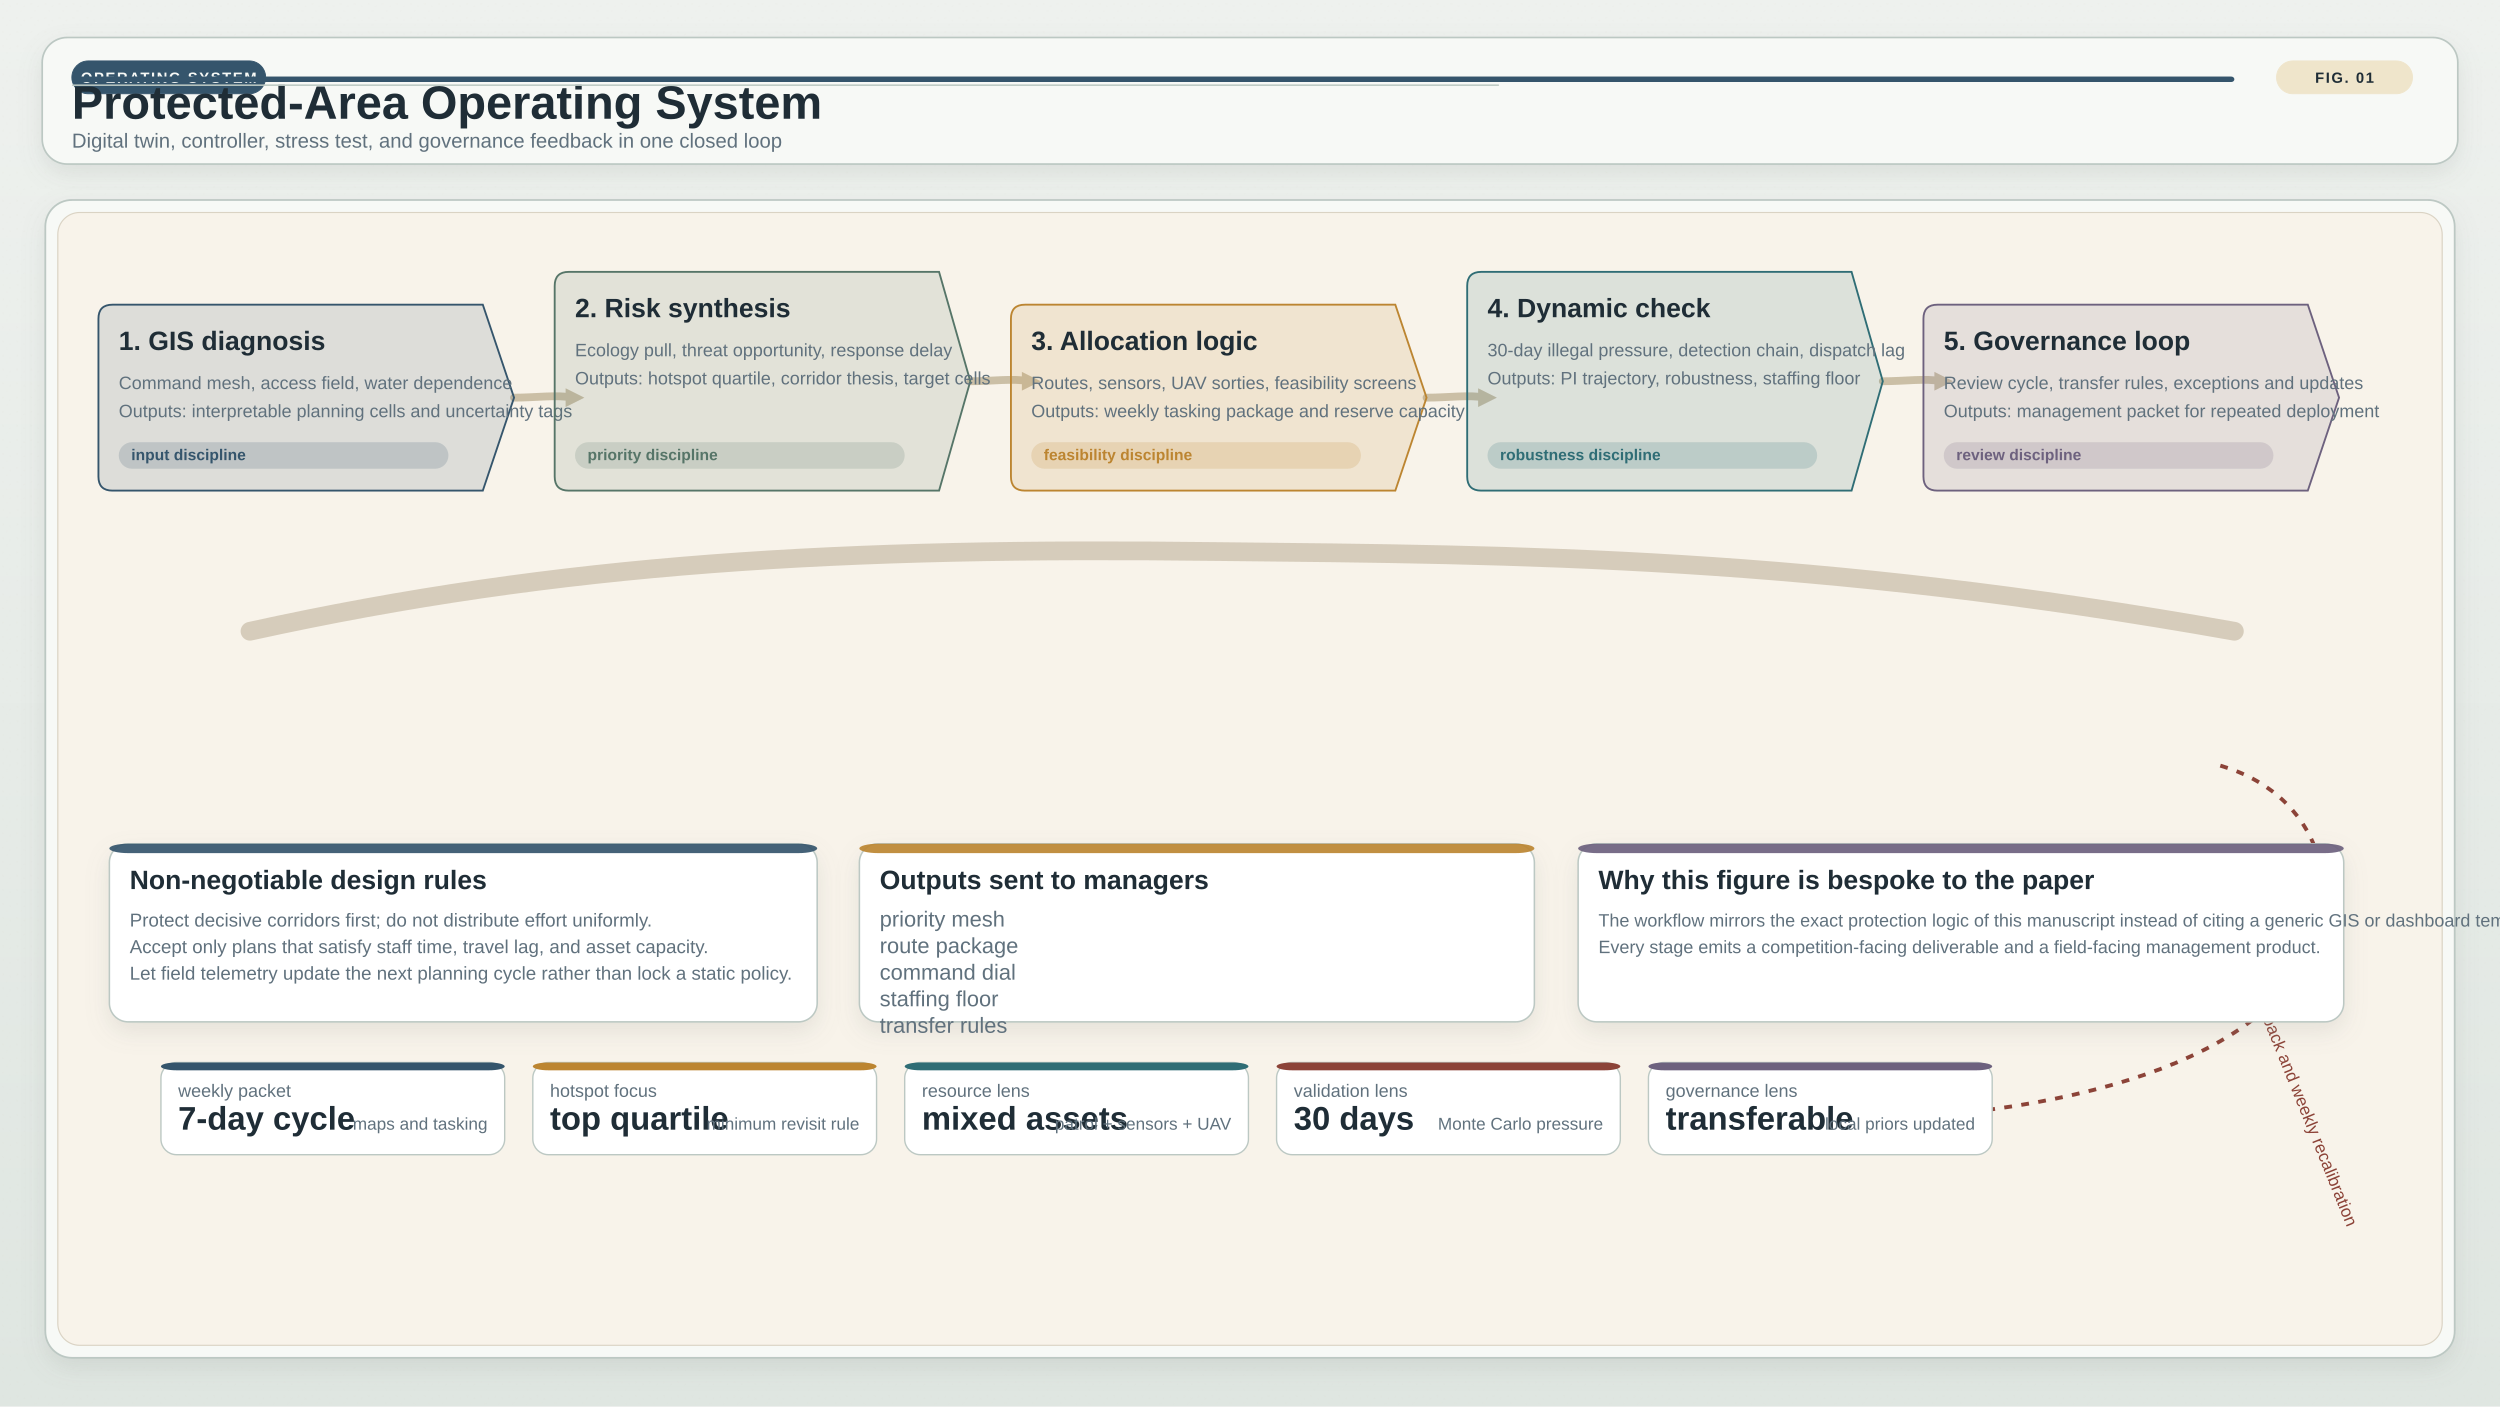
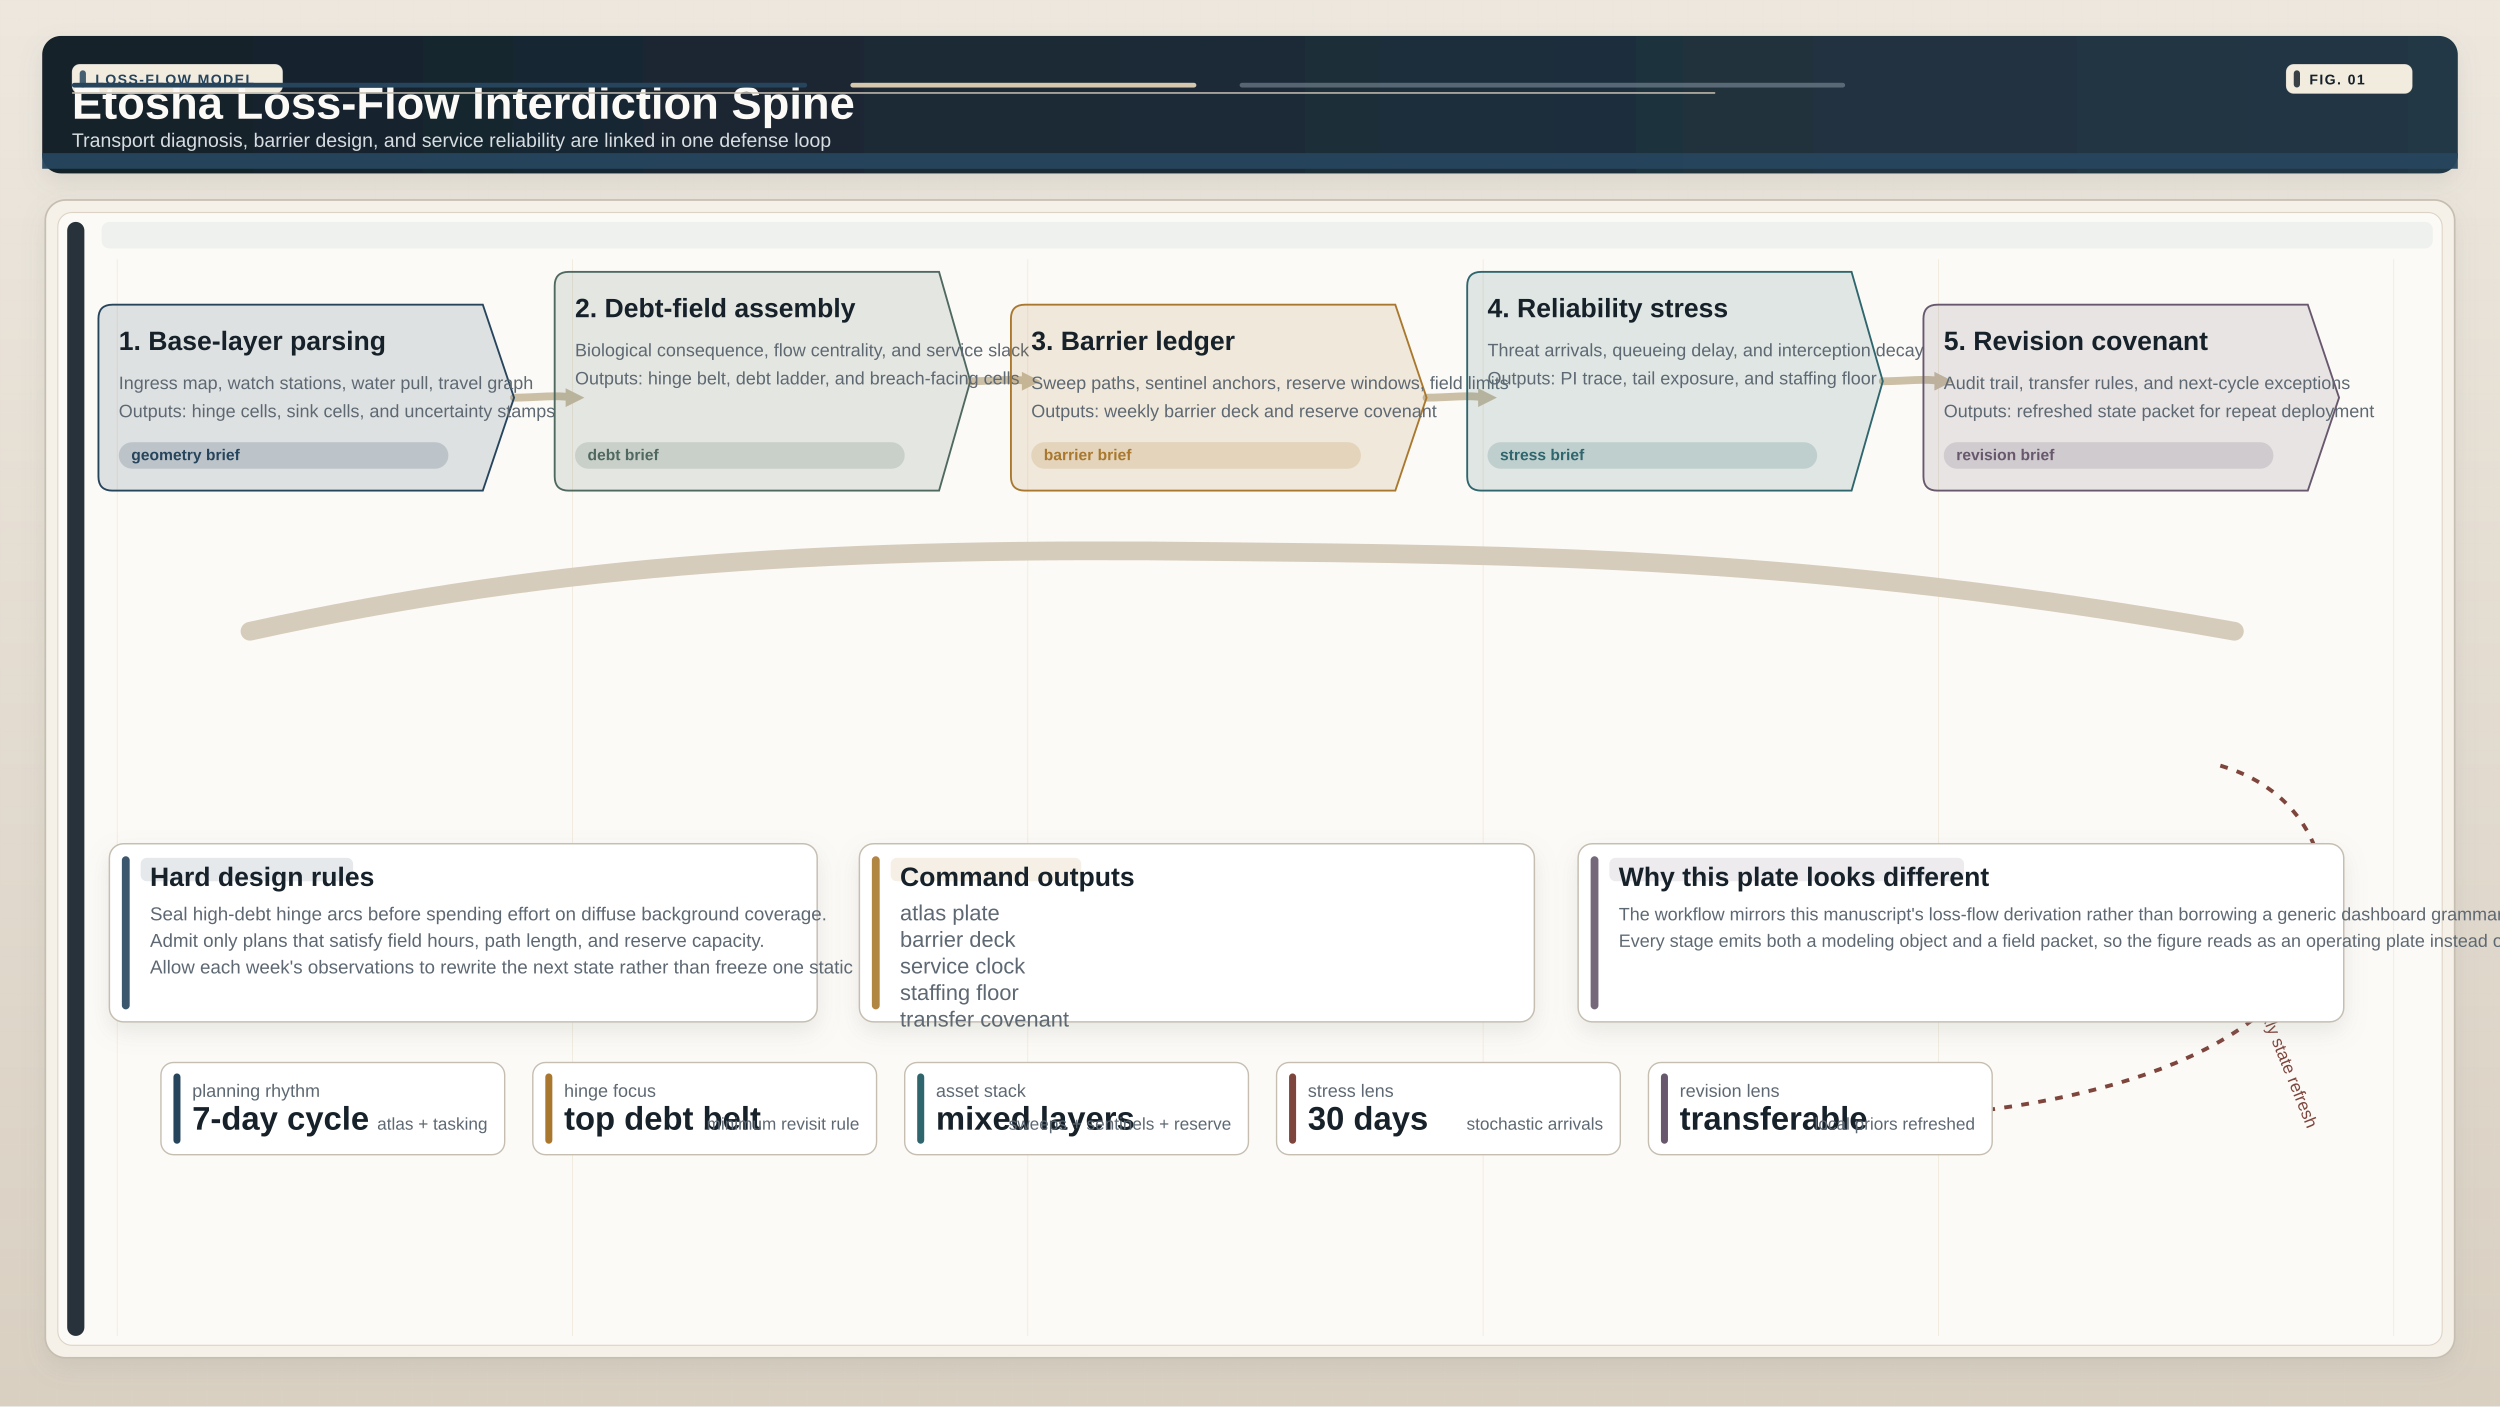
<svg xmlns="http://www.w3.org/2000/svg" viewBox="0 0 3200 1800" width="3200" height="1800">
  <defs>
    <linearGradient id="pageBg" x1="0" y1="0" x2="0" y2="1">
-       <stop offset="0%" stop-color="#eef1ee" />
-       <stop offset="100%" stop-color="#dfe6e1" />
+       <stop offset="0%" stop-color="#ede7de" />
+       <stop offset="100%" stop-color="#d9d0c2" />
    </linearGradient>
-     <pattern id="paperGrain" width="18" height="18" patternUnits="userSpaceOnUse">
-       <circle cx="4" cy="5" r="0.9" fill="#d8d0c0" opacity="0.28" />
-       <circle cx="13" cy="8" r="0.7" fill="#cfc7b7" opacity="0.24" />
-       <circle cx="9" cy="14" r="0.8" fill="#d8d0c0" opacity="0.22" />
+     <linearGradient id="headBg" x1="0" y1="0" x2="1" y2="0">
+       <stop offset="0%" stop-color="#16212a" />
+       <stop offset="100%" stop-color="#243746" />
+     </linearGradient>
+     <pattern id="paperGrid" width="24" height="24" patternUnits="userSpaceOnUse">
+       <path d="M 24 0 L 0 0 0 24" fill="none" stroke="#ddd3c3" stroke-width="0.8" opacity="0.32" />
    </pattern>
    <filter id="shadow" x="-20%" y="-20%" width="140%" height="140%">
      <feDropShadow dx="0" dy="12" stdDeviation="14" flood-color="#8c948f" flood-opacity="0.18" />
    </filter>
  </defs>
  <rect x="0" y="0" width="3200" height="1800" fill="url(#pageBg)" />
-   <rect x="0" y="0" width="3200" height="1800" fill="url(#paperGrain)" opacity="0.44" />
-   <rect x="54" y="48" width="3092" height="162" rx="32" fill="#f7f9f6" stroke="#bcc8c3" stroke-width="2.2" filter="url(#shadow)" />
-   <rect x="92" y="78" width="248" height="42" rx="21" fill="#35556c" stroke="#35556c" stroke-width="1.2" />
-   <text x="216" y="106" text-anchor="middle" font-family="Helvetica Neue, Arial, sans-serif" font-size="19" font-weight="700" letter-spacing="2" fill="#f7f9f6">OPERATING SYSTEM</text>
-   <rect x="2914" y="78" width="174" height="42" rx="21" fill="#efe5cb" stroke="#efe5cb" stroke-width="1.2" />
-   <text x="3001" y="106" text-anchor="middle" font-family="Helvetica Neue, Arial, sans-serif" font-size="19" font-weight="700" letter-spacing="2" fill="#1f2d36">FIG. 01</text>
-   <text x="92" y="152" font-family="Helvetica Neue, Arial, sans-serif" font-size="60" font-weight="700" fill="#1f2d36">Protected-Area Operating System</text>
-   <text x="92" y="189" font-family="Helvetica Neue, Arial, sans-serif" font-size="26" fill="#60717d">Digital twin, controller, stress test, and governance feedback in one closed loop</text>
-   <rect x="92" y="98" width="2768" height="7" rx="4" fill="#35556c" />
-   <rect x="92" y="108" width="1826.88" height="2" rx="1" fill="#bcc8c3" />
-   <rect x="58" y="256" width="3084" height="1482" rx="34" fill="#f7f9f6" stroke="#bcc8c3" stroke-width="2.3" filter="url(#shadow)" />
-   <rect x="74" y="272" width="3052" height="1450" rx="28" fill="#f8f3ea" stroke="#dad3c4" stroke-width="1.5" />
+   <rect x="0" y="0" width="3200" height="1800" fill="url(#paperGrid)" opacity="0.42" />
+   <rect x="54" y="46" width="3092" height="176" rx="24" fill="url(#headBg)" filter="url(#shadow)" />
+   <rect x="54" y="196" width="3092" height="20" fill="#26455d" opacity="0.95" />
+   <rect x="92" y="82" width="270" height="38" rx="10" fill="#f2ecdf" stroke="#26455d" stroke-opacity="0.15" stroke-width="1.2" />
+   <rect x="102" y="90" width="8" height="22" rx="4" fill="#26455d" opacity="0.84" />
+   <text x="122" y="108" font-family="Helvetica Neue, Arial, sans-serif" font-size="18" font-weight="700" letter-spacing="1.8" fill="#26455d">LOSS-FLOW MODEL</text>
+   <rect x="2926" y="82" width="162" height="38" rx="10" fill="#f2ecdf" stroke="#16212a" stroke-opacity="0.15" stroke-width="1.2" />
+   <rect x="2936" y="90" width="8" height="22" rx="4" fill="#16212a" opacity="0.84" />
+   <text x="2956" y="108" font-family="Helvetica Neue, Arial, sans-serif" font-size="18" font-weight="700" letter-spacing="1.8" fill="#16212a">FIG. 01</text>
+   <text x="92" y="152" font-family="Helvetica Neue, Arial, sans-serif" font-size="58" font-weight="700" fill="#fcfaf6">Etosha Loss-Flow Interdiction Spine</text>
+   <text x="92" y="188" font-family="Helvetica Neue, Arial, sans-serif" font-size="25" fill="#d7dde0">Transport diagnosis, barrier design, and service reliability are linked in one defense loop</text>
+   <rect x="92" y="106" width="941.12" height="6" rx="3" fill="#26455d" />
+   <rect x="1088.48" y="106" width="442.88" height="6" rx="3" fill="#d5c8ae" />
+   <rect x="1586.72" y="106" width="775.04" height="6" rx="3" fill="#8796a2" opacity="0.55" />
+   <rect x="92" y="118" width="2103.68" height="2" rx="1" fill="#c5beb1" />
+   <rect x="58" y="256" width="3084" height="1482" rx="26" fill="#f5f0e8" stroke="#c5beb1" stroke-width="2.2" filter="url(#shadow)" />
+   <rect x="74" y="272" width="3052" height="1450" rx="18" fill="#fcfaf6" stroke="#ddd3c5" stroke-width="1.4" />
+   <rect x="86" y="284" width="22" height="1426" rx="11" fill="#16212a" opacity="0.92" />
+   <rect x="130" y="284" width="2984" height="34" rx="10" fill="#eef1ed" />
+   <line x1="150" y1="332" x2="150" y2="1710" stroke="#efe7da" stroke-width="1" />
+   <line x1="732.8" y1="332" x2="732.8" y2="1710" stroke="#efe7da" stroke-width="1" />
+   <line x1="1315.6" y1="332" x2="1315.6" y2="1710" stroke="#efe7da" stroke-width="1" />
+   <line x1="1898.4" y1="332" x2="1898.4" y2="1710" stroke="#efe7da" stroke-width="1" />
+   <line x1="2481.2" y1="332" x2="2481.2" y2="1710" stroke="#efe7da" stroke-width="1" />
+   <line x1="3064" y1="332" x2="3064" y2="1710" stroke="#efe7da" stroke-width="1" />
  <path d="M 320 808 C 720 720, 1080 700, 1560 706 C 1950 710, 2320 712, 2860 808" fill="none" stroke="#d6ccbb" stroke-width="24" stroke-linecap="round" />
  <path d="M 658 509 C 686 509, 712 505, 734 509" fill="none" stroke="#cbbfa6" stroke-width="10" stroke-linecap="round" />
  <path d="M 724 497 L 748 509 L 724 521 Z" fill="#cbbfa6" />
-   <path d="M 144 390 H 618 L 658 509 L 618 628 H 144 Q 126 628 126 610 V 408 Q 126 390 144 390 Z" fill="#35556c" fill-opacity="0.14" stroke="#35556c" stroke-width="2.4" />
-   <text x="152" y="448" font-family="Helvetica Neue, Arial, sans-serif" font-size="34" font-weight="700" fill="#1f2d36">1. GIS diagnosis</text>
-   <text x="152" y="498" font-family="Helvetica Neue, Arial, sans-serif" font-size="23" fill="#60717d">Command mesh, access field, water dependence</text>
-   <text x="152" y="534" font-family="Helvetica Neue, Arial, sans-serif" font-size="23" fill="#60717d">Outputs: interpretable planning cells and uncertainty tags</text>
-   <rect x="152" y="566" width="422" height="34" rx="17" fill="#35556c" opacity="0.18" />
-   <text x="168" y="589" font-family="Helvetica Neue, Arial, sans-serif" font-size="20" font-weight="700" fill="#35556c">input discipline</text>
+   <path d="M 144 390 H 618 L 658 509 L 618 628 H 144 Q 126 628 126 610 V 408 Q 126 390 144 390 Z" fill="#26455d" fill-opacity="0.14" stroke="#26455d" stroke-width="2.4" />
+   <text x="152" y="448" font-family="Helvetica Neue, Arial, sans-serif" font-size="34" font-weight="700" fill="#16212a">1. Base-layer parsing</text>
+   <text x="152" y="498" font-family="Helvetica Neue, Arial, sans-serif" font-size="23" fill="#5d6872">Ingress map, watch stations, water pull, travel graph</text>
+   <text x="152" y="534" font-family="Helvetica Neue, Arial, sans-serif" font-size="23" fill="#5d6872">Outputs: hinge cells, sink cells, and uncertainty stamps</text>
+   <rect x="152" y="566" width="422" height="34" rx="17" fill="#26455d" opacity="0.18" />
+   <text x="168" y="589" font-family="Helvetica Neue, Arial, sans-serif" font-size="20" font-weight="700" fill="#26455d">geometry brief</text>
  <path d="M 1242 488 C 1270 488, 1296 484, 1318 488" fill="none" stroke="#cbbfa6" stroke-width="10" stroke-linecap="round" />
  <path d="M 1308 476 L 1332 488 L 1308 500 Z" fill="#cbbfa6" />
-   <path d="M 728 348 H 1202 L 1242 488 L 1202 628 H 728 Q 710 628 710 610 V 366 Q 710 348 728 348 Z" fill="#567568" fill-opacity="0.14" stroke="#567568" stroke-width="2.4" />
-   <text x="736" y="406" font-family="Helvetica Neue, Arial, sans-serif" font-size="34" font-weight="700" fill="#1f2d36">2. Risk synthesis</text>
-   <text x="736" y="456" font-family="Helvetica Neue, Arial, sans-serif" font-size="23" fill="#60717d">Ecology pull, threat opportunity, response delay</text>
-   <text x="736" y="492" font-family="Helvetica Neue, Arial, sans-serif" font-size="23" fill="#60717d">Outputs: hotspot quartile, corridor thesis, target cells</text>
-   <rect x="736" y="566" width="422" height="34" rx="17" fill="#567568" opacity="0.18" />
-   <text x="752" y="589" font-family="Helvetica Neue, Arial, sans-serif" font-size="20" font-weight="700" fill="#567568">priority discipline</text>
+   <path d="M 728 348 H 1202 L 1242 488 L 1202 628 H 728 Q 710 628 710 610 V 366 Q 710 348 728 348 Z" fill="#4f6961" fill-opacity="0.14" stroke="#4f6961" stroke-width="2.4" />
+   <text x="736" y="406" font-family="Helvetica Neue, Arial, sans-serif" font-size="34" font-weight="700" fill="#16212a">2. Debt-field assembly</text>
+   <text x="736" y="456" font-family="Helvetica Neue, Arial, sans-serif" font-size="23" fill="#5d6872">Biological consequence, flow centrality, and service slack</text>
+   <text x="736" y="492" font-family="Helvetica Neue, Arial, sans-serif" font-size="23" fill="#5d6872">Outputs: hinge belt, debt ladder, and breach-facing cells</text>
+   <rect x="736" y="566" width="422" height="34" rx="17" fill="#4f6961" opacity="0.18" />
+   <text x="752" y="589" font-family="Helvetica Neue, Arial, sans-serif" font-size="20" font-weight="700" fill="#4f6961">debt brief</text>
  <path d="M 1826 509 C 1854 509, 1880 505, 1902 509" fill="none" stroke="#cbbfa6" stroke-width="10" stroke-linecap="round" />
  <path d="M 1892 497 L 1916 509 L 1892 521 Z" fill="#cbbfa6" />
-   <path d="M 1312 390 H 1786 L 1826 509 L 1786 628 H 1312 Q 1294 628 1294 610 V 408 Q 1294 390 1312 390 Z" fill="#bc8531" fill-opacity="0.14" stroke="#bc8531" stroke-width="2.4" />
-   <text x="1320" y="448" font-family="Helvetica Neue, Arial, sans-serif" font-size="34" font-weight="700" fill="#1f2d36">3. Allocation logic</text>
-   <text x="1320" y="498" font-family="Helvetica Neue, Arial, sans-serif" font-size="23" fill="#60717d">Routes, sensors, UAV sorties, feasibility screens</text>
-   <text x="1320" y="534" font-family="Helvetica Neue, Arial, sans-serif" font-size="23" fill="#60717d">Outputs: weekly tasking package and reserve capacity</text>
-   <rect x="1320" y="566" width="422" height="34" rx="17" fill="#bc8531" opacity="0.18" />
-   <text x="1336" y="589" font-family="Helvetica Neue, Arial, sans-serif" font-size="20" font-weight="700" fill="#bc8531">feasibility discipline</text>
+   <path d="M 1312 390 H 1786 L 1826 509 L 1786 628 H 1312 Q 1294 628 1294 610 V 408 Q 1294 390 1312 390 Z" fill="#a9782e" fill-opacity="0.14" stroke="#a9782e" stroke-width="2.4" />
+   <text x="1320" y="448" font-family="Helvetica Neue, Arial, sans-serif" font-size="34" font-weight="700" fill="#16212a">3. Barrier ledger</text>
+   <text x="1320" y="498" font-family="Helvetica Neue, Arial, sans-serif" font-size="23" fill="#5d6872">Sweep paths, sentinel anchors, reserve windows, field limits</text>
+   <text x="1320" y="534" font-family="Helvetica Neue, Arial, sans-serif" font-size="23" fill="#5d6872">Outputs: weekly barrier deck and reserve covenant</text>
+   <rect x="1320" y="566" width="422" height="34" rx="17" fill="#a9782e" opacity="0.18" />
+   <text x="1336" y="589" font-family="Helvetica Neue, Arial, sans-serif" font-size="20" font-weight="700" fill="#a9782e">barrier brief</text>
  <path d="M 2410 488 C 2438 488, 2464 484, 2486 488" fill="none" stroke="#cbbfa6" stroke-width="10" stroke-linecap="round" />
  <path d="M 2476 476 L 2500 488 L 2476 500 Z" fill="#cbbfa6" />
-   <path d="M 1896 348 H 2370 L 2410 488 L 2370 628 H 1896 Q 1878 628 1878 610 V 366 Q 1878 348 1896 348 Z" fill="#2f6d75" fill-opacity="0.14" stroke="#2f6d75" stroke-width="2.4" />
-   <text x="1904" y="406" font-family="Helvetica Neue, Arial, sans-serif" font-size="34" font-weight="700" fill="#1f2d36">4. Dynamic check</text>
-   <text x="1904" y="456" font-family="Helvetica Neue, Arial, sans-serif" font-size="23" fill="#60717d">30-day illegal pressure, detection chain, dispatch lag</text>
-   <text x="1904" y="492" font-family="Helvetica Neue, Arial, sans-serif" font-size="23" fill="#60717d">Outputs: PI trajectory, robustness, staffing floor</text>
-   <rect x="1904" y="566" width="422" height="34" rx="17" fill="#2f6d75" opacity="0.18" />
-   <text x="1920" y="589" font-family="Helvetica Neue, Arial, sans-serif" font-size="20" font-weight="700" fill="#2f6d75">robustness discipline</text>
+   <path d="M 1896 348 H 2370 L 2410 488 L 2370 628 H 1896 Q 1878 628 1878 610 V 366 Q 1878 348 1896 348 Z" fill="#2f666d" fill-opacity="0.14" stroke="#2f666d" stroke-width="2.4" />
+   <text x="1904" y="406" font-family="Helvetica Neue, Arial, sans-serif" font-size="34" font-weight="700" fill="#16212a">4. Reliability stress</text>
+   <text x="1904" y="456" font-family="Helvetica Neue, Arial, sans-serif" font-size="23" fill="#5d6872">Threat arrivals, queueing delay, and interception decay</text>
+   <text x="1904" y="492" font-family="Helvetica Neue, Arial, sans-serif" font-size="23" fill="#5d6872">Outputs: PI trace, tail exposure, and staffing floor</text>
+   <rect x="1904" y="566" width="422" height="34" rx="17" fill="#2f666d" opacity="0.18" />
+   <text x="1920" y="589" font-family="Helvetica Neue, Arial, sans-serif" font-size="20" font-weight="700" fill="#2f666d">stress brief</text>
  <path d="M 2994 509 C 3022 509, 3048 505, 3070 509" fill="none" stroke="none" stroke-width="10" stroke-linecap="round" />
-   <path d="M 2480 390 H 2954 L 2994 509 L 2954 628 H 2480 Q 2462 628 2462 610 V 408 Q 2462 390 2480 390 Z" fill="#6d617e" fill-opacity="0.14" stroke="#6d617e" stroke-width="2.4" />
-   <text x="2488" y="448" font-family="Helvetica Neue, Arial, sans-serif" font-size="34" font-weight="700" fill="#1f2d36">5. Governance loop</text>
-   <text x="2488" y="498" font-family="Helvetica Neue, Arial, sans-serif" font-size="23" fill="#60717d">Review cycle, transfer rules, exceptions and updates</text>
-   <text x="2488" y="534" font-family="Helvetica Neue, Arial, sans-serif" font-size="23" fill="#60717d">Outputs: management packet for repeated deployment</text>
-   <rect x="2488" y="566" width="422" height="34" rx="17" fill="#6d617e" opacity="0.18" />
-   <text x="2504" y="589" font-family="Helvetica Neue, Arial, sans-serif" font-size="20" font-weight="700" fill="#6d617e">review discipline</text>
-   <path d="M 2842 980 C 2980 1020, 3020 1170, 2910 1282 C 2790 1402, 2480 1460, 2120 1422" fill="none" stroke="#8c4338" stroke-width="5" stroke-dasharray="10 12" />
-   <text x="2880" y="1264" font-family="Helvetica Neue, Arial, sans-serif" font-size="22" fill="#8c4338" transform="rotate(68 2880 1264)">feedback and weekly recalibration</text>
-   <rect x="140" y="1080" width="906" height="228" rx="24" fill="#ffffff" stroke="#bcc8c3" stroke-width="2" filter="url(#shadow)" />
-   <rect x="140" y="1080" width="906" height="12" rx="24" fill="#35556c" opacity="0.92" />
-   <text x="166" y="1138" font-family="Helvetica Neue, Arial, sans-serif" font-size="34" font-weight="700" fill="#1f2d36">Non-negotiable design rules</text>
-   <text x="166" y="1186" font-family="Helvetica Neue, Arial, sans-serif" font-size="24" fill="#60717d">Protect decisive corridors first; do not distribute effort uniformly.</text>
-   <text x="166" y="1220" font-family="Helvetica Neue, Arial, sans-serif" font-size="24" fill="#60717d">Accept only plans that satisfy staff time, travel lag, and asset capacity.</text>
-   <text x="166" y="1254" font-family="Helvetica Neue, Arial, sans-serif" font-size="24" fill="#60717d">Let field telemetry update the next planning cycle rather than lock a static policy.</text>
-   <rect x="1100" y="1080" width="864" height="228" rx="24" fill="#ffffff" stroke="#bcc8c3" stroke-width="2" filter="url(#shadow)" />
-   <rect x="1100" y="1080" width="864" height="12" rx="24" fill="#bc8531" opacity="0.92" />
-   <text x="1126" y="1138" font-family="Helvetica Neue, Arial, sans-serif" font-size="34" font-weight="700" fill="#1f2d36">Outputs sent to managers</text>
-   <text x="1126" y="1186" font-family="Helvetica Neue, Arial, sans-serif" font-size="28" fill="#60717d">priority mesh</text>
-   <text x="1126" y="1220" font-family="Helvetica Neue, Arial, sans-serif" font-size="28" fill="#60717d">route package</text>
-   <text x="1126" y="1254" font-family="Helvetica Neue, Arial, sans-serif" font-size="28" fill="#60717d">command dial</text>
-   <text x="1126" y="1288" font-family="Helvetica Neue, Arial, sans-serif" font-size="28" fill="#60717d">staffing floor</text>
-   <text x="1126" y="1322" font-family="Helvetica Neue, Arial, sans-serif" font-size="28" fill="#60717d">transfer rules</text>
-   <rect x="2020" y="1080" width="980" height="228" rx="24" fill="#ffffff" stroke="#bcc8c3" stroke-width="2" filter="url(#shadow)" />
-   <rect x="2020" y="1080" width="980" height="12" rx="24" fill="#6d617e" opacity="0.92" />
-   <text x="2046" y="1138" font-family="Helvetica Neue, Arial, sans-serif" font-size="34" font-weight="700" fill="#1f2d36">Why this figure is bespoke to the paper</text>
-   <text x="2046" y="1186" font-family="Helvetica Neue, Arial, sans-serif" font-size="23" fill="#60717d">The workflow mirrors the exact protection logic of this manuscript instead of citing a generic GIS or dashboard template.</text>
-   <text x="2046" y="1220" font-family="Helvetica Neue, Arial, sans-serif" font-size="23" fill="#60717d">Every stage emits a competition-facing deliverable and a field-facing management product.</text>
-   <rect x="206" y="1360" width="440" height="118" rx="20" fill="#ffffff" stroke="#bcc8c3" stroke-width="1.8" />
-   <rect x="206" y="1360" width="440" height="10" rx="20" fill="#35556c" />
-   <text x="228" y="1404" font-family="Helvetica Neue, Arial, sans-serif" font-size="23" fill="#60717d">weekly packet</text>
-   <text x="228" y="1446" font-family="Helvetica Neue, Arial, sans-serif" font-size="42" font-weight="700" fill="#1f2d36">7-day cycle</text>
-   <text x="624" y="1446" text-anchor="end" font-family="Helvetica Neue, Arial, sans-serif" font-size="22" fill="#60717d">maps and tasking</text>
-   <rect x="682" y="1360" width="440" height="118" rx="20" fill="#ffffff" stroke="#bcc8c3" stroke-width="1.8" />
-   <rect x="682" y="1360" width="440" height="10" rx="20" fill="#bc8531" />
-   <text x="704" y="1404" font-family="Helvetica Neue, Arial, sans-serif" font-size="23" fill="#60717d">hotspot focus</text>
-   <text x="704" y="1446" font-family="Helvetica Neue, Arial, sans-serif" font-size="42" font-weight="700" fill="#1f2d36">top quartile</text>
-   <text x="1100" y="1446" text-anchor="end" font-family="Helvetica Neue, Arial, sans-serif" font-size="22" fill="#60717d">minimum revisit rule</text>
-   <rect x="1158" y="1360" width="440" height="118" rx="20" fill="#ffffff" stroke="#bcc8c3" stroke-width="1.8" />
-   <rect x="1158" y="1360" width="440" height="10" rx="20" fill="#2f6d75" />
-   <text x="1180" y="1404" font-family="Helvetica Neue, Arial, sans-serif" font-size="23" fill="#60717d">resource lens</text>
-   <text x="1180" y="1446" font-family="Helvetica Neue, Arial, sans-serif" font-size="42" font-weight="700" fill="#1f2d36">mixed assets</text>
-   <text x="1576" y="1446" text-anchor="end" font-family="Helvetica Neue, Arial, sans-serif" font-size="22" fill="#60717d">patrol + sensors + UAV</text>
-   <rect x="1634" y="1360" width="440" height="118" rx="20" fill="#ffffff" stroke="#bcc8c3" stroke-width="1.8" />
-   <rect x="1634" y="1360" width="440" height="10" rx="20" fill="#8c4338" />
-   <text x="1656" y="1404" font-family="Helvetica Neue, Arial, sans-serif" font-size="23" fill="#60717d">validation lens</text>
-   <text x="1656" y="1446" font-family="Helvetica Neue, Arial, sans-serif" font-size="42" font-weight="700" fill="#1f2d36">30 days</text>
-   <text x="2052" y="1446" text-anchor="end" font-family="Helvetica Neue, Arial, sans-serif" font-size="22" fill="#60717d">Monte Carlo pressure</text>
-   <rect x="2110" y="1360" width="440" height="118" rx="20" fill="#ffffff" stroke="#bcc8c3" stroke-width="1.8" />
-   <rect x="2110" y="1360" width="440" height="10" rx="20" fill="#6d617e" />
-   <text x="2132" y="1404" font-family="Helvetica Neue, Arial, sans-serif" font-size="23" fill="#60717d">governance lens</text>
-   <text x="2132" y="1446" font-family="Helvetica Neue, Arial, sans-serif" font-size="42" font-weight="700" fill="#1f2d36">transferable</text>
-   <text x="2528" y="1446" text-anchor="end" font-family="Helvetica Neue, Arial, sans-serif" font-size="22" fill="#60717d">local priors updated</text>
+   <path d="M 2480 390 H 2954 L 2994 509 L 2954 628 H 2480 Q 2462 628 2462 610 V 408 Q 2462 390 2480 390 Z" fill="#67586d" fill-opacity="0.14" stroke="#67586d" stroke-width="2.4" />
+   <text x="2488" y="448" font-family="Helvetica Neue, Arial, sans-serif" font-size="34" font-weight="700" fill="#16212a">5. Revision covenant</text>
+   <text x="2488" y="498" font-family="Helvetica Neue, Arial, sans-serif" font-size="23" fill="#5d6872">Audit trail, transfer rules, and next-cycle exceptions</text>
+   <text x="2488" y="534" font-family="Helvetica Neue, Arial, sans-serif" font-size="23" fill="#5d6872">Outputs: refreshed state packet for repeat deployment</text>
+   <rect x="2488" y="566" width="422" height="34" rx="17" fill="#67586d" opacity="0.18" />
+   <text x="2504" y="589" font-family="Helvetica Neue, Arial, sans-serif" font-size="20" font-weight="700" fill="#67586d">revision brief</text>
+   <path d="M 2842 980 C 2980 1020, 3020 1170, 2910 1282 C 2790 1402, 2480 1460, 2120 1422" fill="none" stroke="#7e453d" stroke-width="5" stroke-dasharray="10 12" />
+   <text x="2880" y="1264" font-family="Helvetica Neue, Arial, sans-serif" font-size="22" fill="#7e453d" transform="rotate(68 2880 1264)">weekly state refresh</text>
+   <rect x="140" y="1080" width="906" height="228" rx="18" fill="#ffffff" stroke="#c5beb1" stroke-width="1.9" filter="url(#shadow)" />
+   <rect x="156" y="1096" width="10" height="196" rx="5" fill="#26455d" opacity="0.9" />
+   <rect x="180" y="1098" width="272" height="30" rx="8" fill="#26455d" fill-opacity="0.12" />
+   <text x="192" y="1134" font-family="Helvetica Neue, Arial, sans-serif" font-size="34" font-weight="700" fill="#16212a">Hard design rules</text>
+   <text x="192" y="1178" font-family="Helvetica Neue, Arial, sans-serif" font-size="24" fill="#5d6872">Seal high-debt hinge arcs before spending effort on diffuse background coverage.</text>
+   <text x="192" y="1212" font-family="Helvetica Neue, Arial, sans-serif" font-size="24" fill="#5d6872">Admit only plans that satisfy field hours, path length, and reserve capacity.</text>
+   <text x="192" y="1246" font-family="Helvetica Neue, Arial, sans-serif" font-size="24" fill="#5d6872">Allow each week's observations to rewrite the next state rather than freeze one static package.</text>
+   <rect x="1100" y="1080" width="864" height="228" rx="18" fill="#ffffff" stroke="#c5beb1" stroke-width="1.9" filter="url(#shadow)" />
+   <rect x="1116" y="1096" width="10" height="196" rx="5" fill="#a9782e" opacity="0.9" />
+   <rect x="1140" y="1098" width="244" height="30" rx="8" fill="#a9782e" fill-opacity="0.12" />
+   <text x="1152" y="1134" font-family="Helvetica Neue, Arial, sans-serif" font-size="34" font-weight="700" fill="#16212a">Command outputs</text>
+   <text x="1152" y="1178" font-family="Helvetica Neue, Arial, sans-serif" font-size="28" fill="#5d6872">atlas plate</text>
+   <text x="1152" y="1212" font-family="Helvetica Neue, Arial, sans-serif" font-size="28" fill="#5d6872">barrier deck</text>
+   <text x="1152" y="1246" font-family="Helvetica Neue, Arial, sans-serif" font-size="28" fill="#5d6872">service clock</text>
+   <text x="1152" y="1280" font-family="Helvetica Neue, Arial, sans-serif" font-size="28" fill="#5d6872">staffing floor</text>
+   <text x="1152" y="1314" font-family="Helvetica Neue, Arial, sans-serif" font-size="28" fill="#5d6872">transfer covenant</text>
+   <rect x="2020" y="1080" width="980" height="228" rx="18" fill="#ffffff" stroke="#c5beb1" stroke-width="1.9" filter="url(#shadow)" />
+   <rect x="2036" y="1096" width="10" height="196" rx="5" fill="#67586d" opacity="0.9" />
+   <rect x="2060" y="1098" width="454" height="30" rx="8" fill="#67586d" fill-opacity="0.12" />
+   <text x="2072" y="1134" font-family="Helvetica Neue, Arial, sans-serif" font-size="34" font-weight="700" fill="#16212a">Why this plate looks different</text>
+   <text x="2072" y="1178" font-family="Helvetica Neue, Arial, sans-serif" font-size="23" fill="#5d6872">The workflow mirrors this manuscript's loss-flow derivation rather than borrowing a generic dashboard grammar.</text>
+   <text x="2072" y="1212" font-family="Helvetica Neue, Arial, sans-serif" font-size="23" fill="#5d6872">Every stage emits both a modeling object and a field packet, so the figure reads as an operating plate instead of a brochure.</text>
+   <rect x="206" y="1360" width="440" height="118" rx="16" fill="#ffffff" stroke="#c5beb1" stroke-width="1.8" />
+   <rect x="222" y="1374" width="9" height="90" rx="4.5" fill="#26455d" />
+   <text x="246" y="1404" font-family="Helvetica Neue, Arial, sans-serif" font-size="23" fill="#5d6872">planning rhythm</text>
+   <text x="246" y="1446" font-family="Helvetica Neue, Arial, sans-serif" font-size="42" font-weight="700" fill="#16212a">7-day cycle</text>
+   <text x="624" y="1446" text-anchor="end" font-family="Helvetica Neue, Arial, sans-serif" font-size="22" fill="#5d6872">atlas + tasking</text>
+   <rect x="682" y="1360" width="440" height="118" rx="16" fill="#ffffff" stroke="#c5beb1" stroke-width="1.8" />
+   <rect x="698" y="1374" width="9" height="90" rx="4.5" fill="#a9782e" />
+   <text x="722" y="1404" font-family="Helvetica Neue, Arial, sans-serif" font-size="23" fill="#5d6872">hinge focus</text>
+   <text x="722" y="1446" font-family="Helvetica Neue, Arial, sans-serif" font-size="42" font-weight="700" fill="#16212a">top debt belt</text>
+   <text x="1100" y="1446" text-anchor="end" font-family="Helvetica Neue, Arial, sans-serif" font-size="22" fill="#5d6872">minimum revisit rule</text>
+   <rect x="1158" y="1360" width="440" height="118" rx="16" fill="#ffffff" stroke="#c5beb1" stroke-width="1.8" />
+   <rect x="1174" y="1374" width="9" height="90" rx="4.5" fill="#2f666d" />
+   <text x="1198" y="1404" font-family="Helvetica Neue, Arial, sans-serif" font-size="23" fill="#5d6872">asset stack</text>
+   <text x="1198" y="1446" font-family="Helvetica Neue, Arial, sans-serif" font-size="42" font-weight="700" fill="#16212a">mixed layers</text>
+   <text x="1576" y="1446" text-anchor="end" font-family="Helvetica Neue, Arial, sans-serif" font-size="22" fill="#5d6872">sweeps + sentinels + reserve</text>
+   <rect x="1634" y="1360" width="440" height="118" rx="16" fill="#ffffff" stroke="#c5beb1" stroke-width="1.8" />
+   <rect x="1650" y="1374" width="9" height="90" rx="4.5" fill="#7e453d" />
+   <text x="1674" y="1404" font-family="Helvetica Neue, Arial, sans-serif" font-size="23" fill="#5d6872">stress lens</text>
+   <text x="1674" y="1446" font-family="Helvetica Neue, Arial, sans-serif" font-size="42" font-weight="700" fill="#16212a">30 days</text>
+   <text x="2052" y="1446" text-anchor="end" font-family="Helvetica Neue, Arial, sans-serif" font-size="22" fill="#5d6872">stochastic arrivals</text>
+   <rect x="2110" y="1360" width="440" height="118" rx="16" fill="#ffffff" stroke="#c5beb1" stroke-width="1.8" />
+   <rect x="2126" y="1374" width="9" height="90" rx="4.5" fill="#67586d" />
+   <text x="2150" y="1404" font-family="Helvetica Neue, Arial, sans-serif" font-size="23" fill="#5d6872">revision lens</text>
+   <text x="2150" y="1446" font-family="Helvetica Neue, Arial, sans-serif" font-size="42" font-weight="700" fill="#16212a">transferable</text>
+   <text x="2528" y="1446" text-anchor="end" font-family="Helvetica Neue, Arial, sans-serif" font-size="22" fill="#5d6872">local priors refreshed</text>
</svg>
